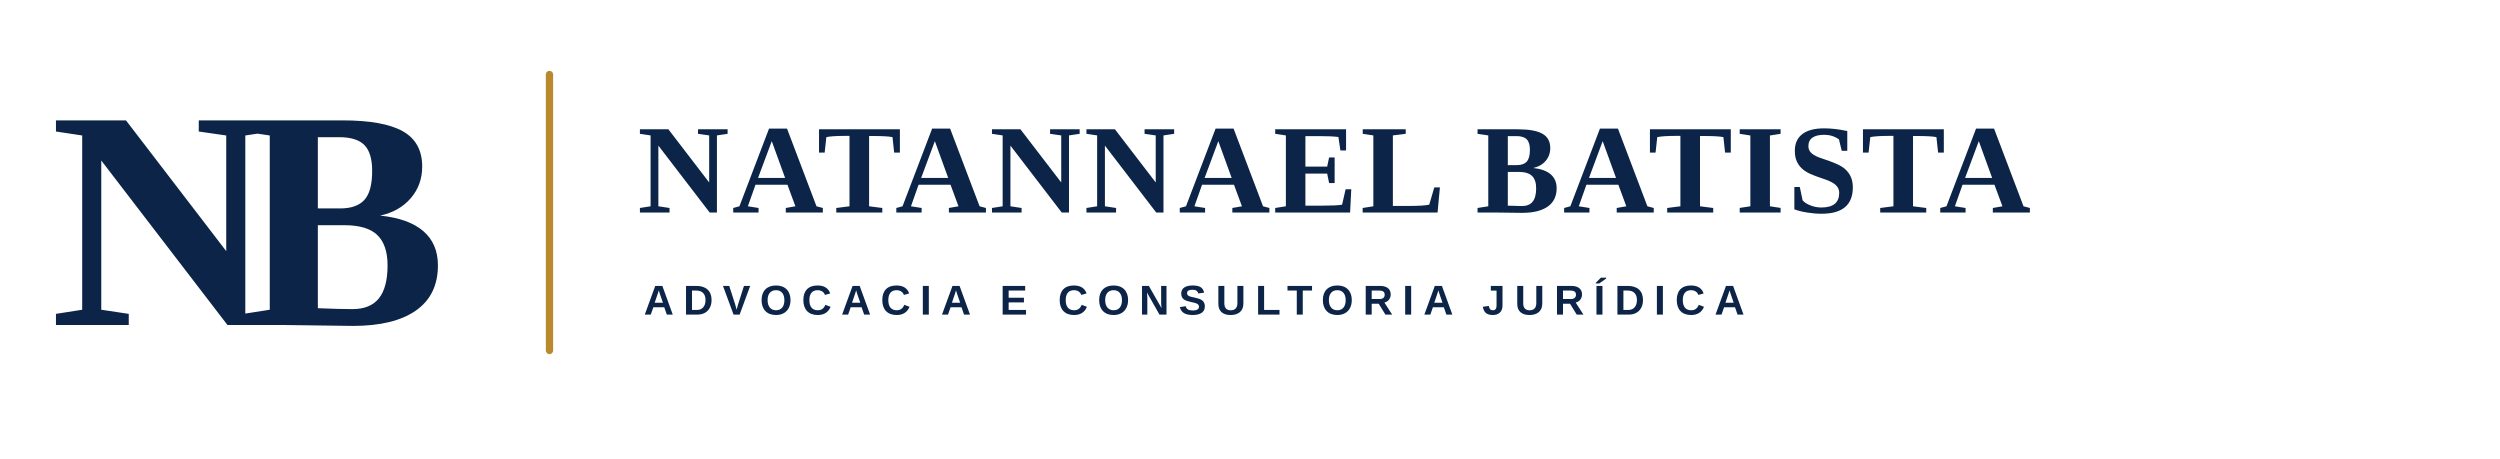
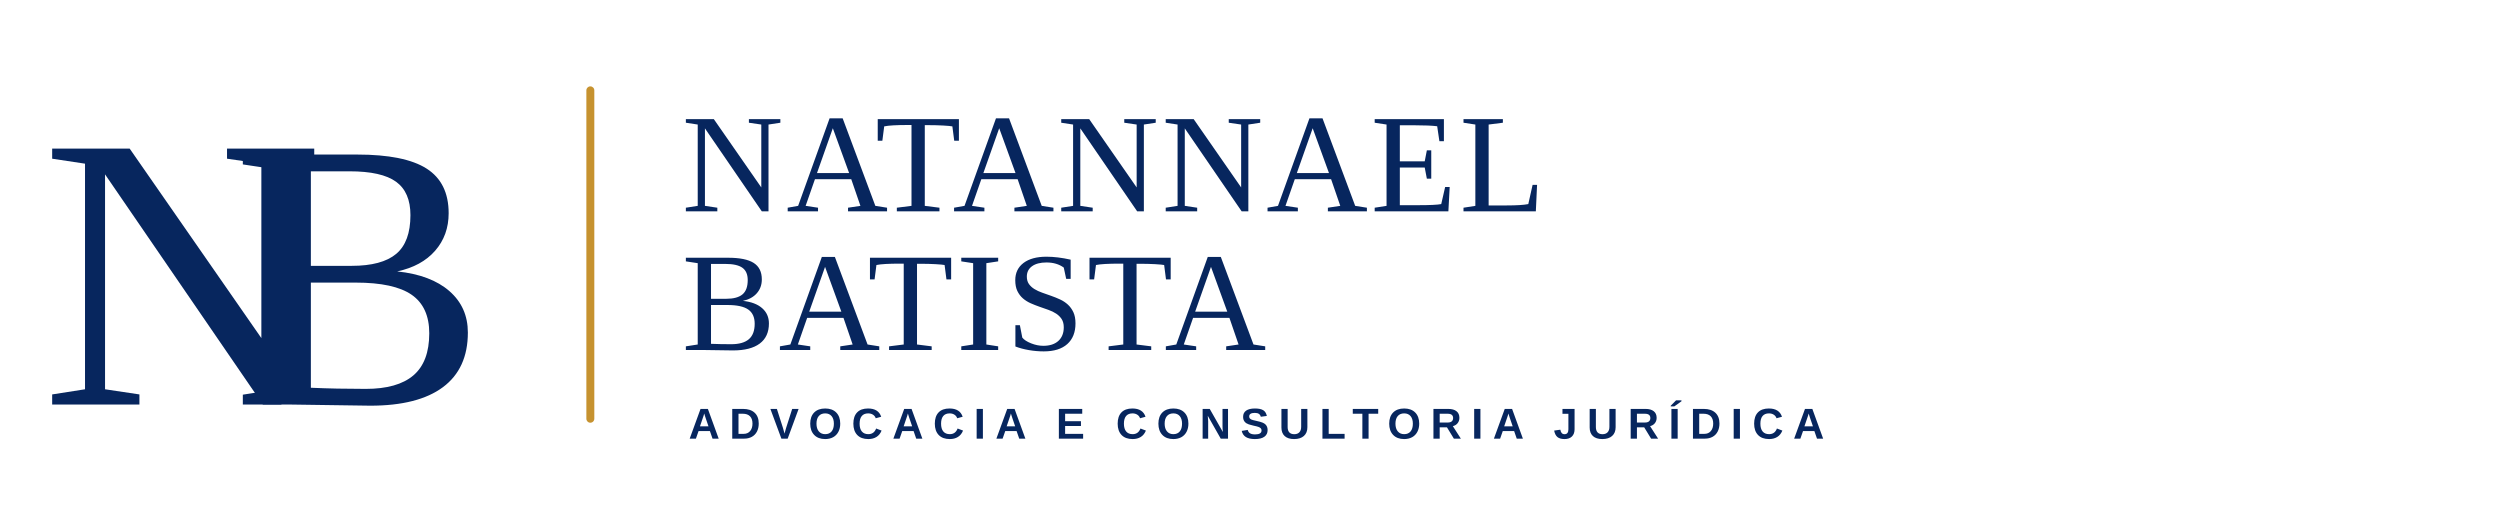
- <svg xmlns="http://www.w3.org/2000/svg" viewBox="0 0 1200 220" role="img" aria-labelledby="title desc">
-   <g fill="#0B2447">
-     <text x="24" y="156" font-family="Georgia, 'Times New Roman', serif" font-size="150" font-weight="700" letter-spacing="-18">NB</text>
-     <text x="306" y="102" font-family="Georgia, 'Times New Roman', serif" font-size="61" font-weight="600" letter-spacing="1.3">NATANNAEL BATISTA</text>
-     <text x="309" y="151" font-family="Arial, Helvetica, sans-serif" font-size="20" font-weight="700" letter-spacing="4.5">ADVOCACIA E CONSULTORIA JURÍDICA</text>
+ <svg xmlns="http://www.w3.org/2000/svg" viewBox="0 0 1100 230" role="img" aria-labelledby="title desc">
+   <g fill="#07265E">
+     <text x="18" y="178" font-family="Georgia, 'Times New Roman', serif" font-size="172" font-weight="400">N</text>
+     <text x="102" y="178" font-family="Georgia, 'Times New Roman', serif" font-size="168" font-weight="400">B</text>
+     <text x="300" y="93" font-family="Georgia, 'Times New Roman', serif" font-size="62" font-weight="400" letter-spacing="1.2">NATANNAEL</text>
+     <text x="300" y="154" font-family="Georgia, 'Times New Roman', serif" font-size="62" font-weight="400" letter-spacing="1.2">BATISTA</text>
+     <text x="303" y="193" font-family="Arial, Helvetica, sans-serif" font-size="19" font-weight="700" letter-spacing="4.2">ADVOCACIA E CONSULTORIA JURÍDICA</text>
  </g>
-   <rect x="262" y="34" width="3.5" height="136" rx="1.75" fill="#B8892D" />
+   <rect x="258" y="38" width="3.5" height="148" rx="1.75" fill="#C6922F" />
</svg>
